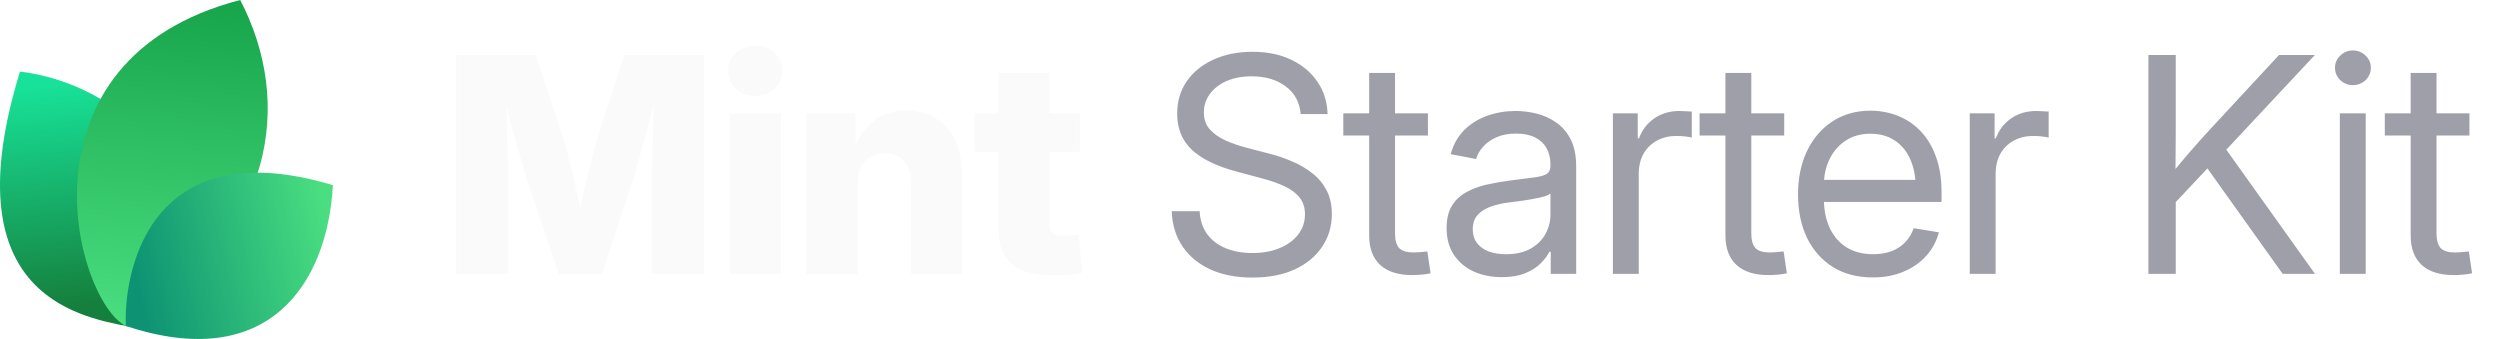
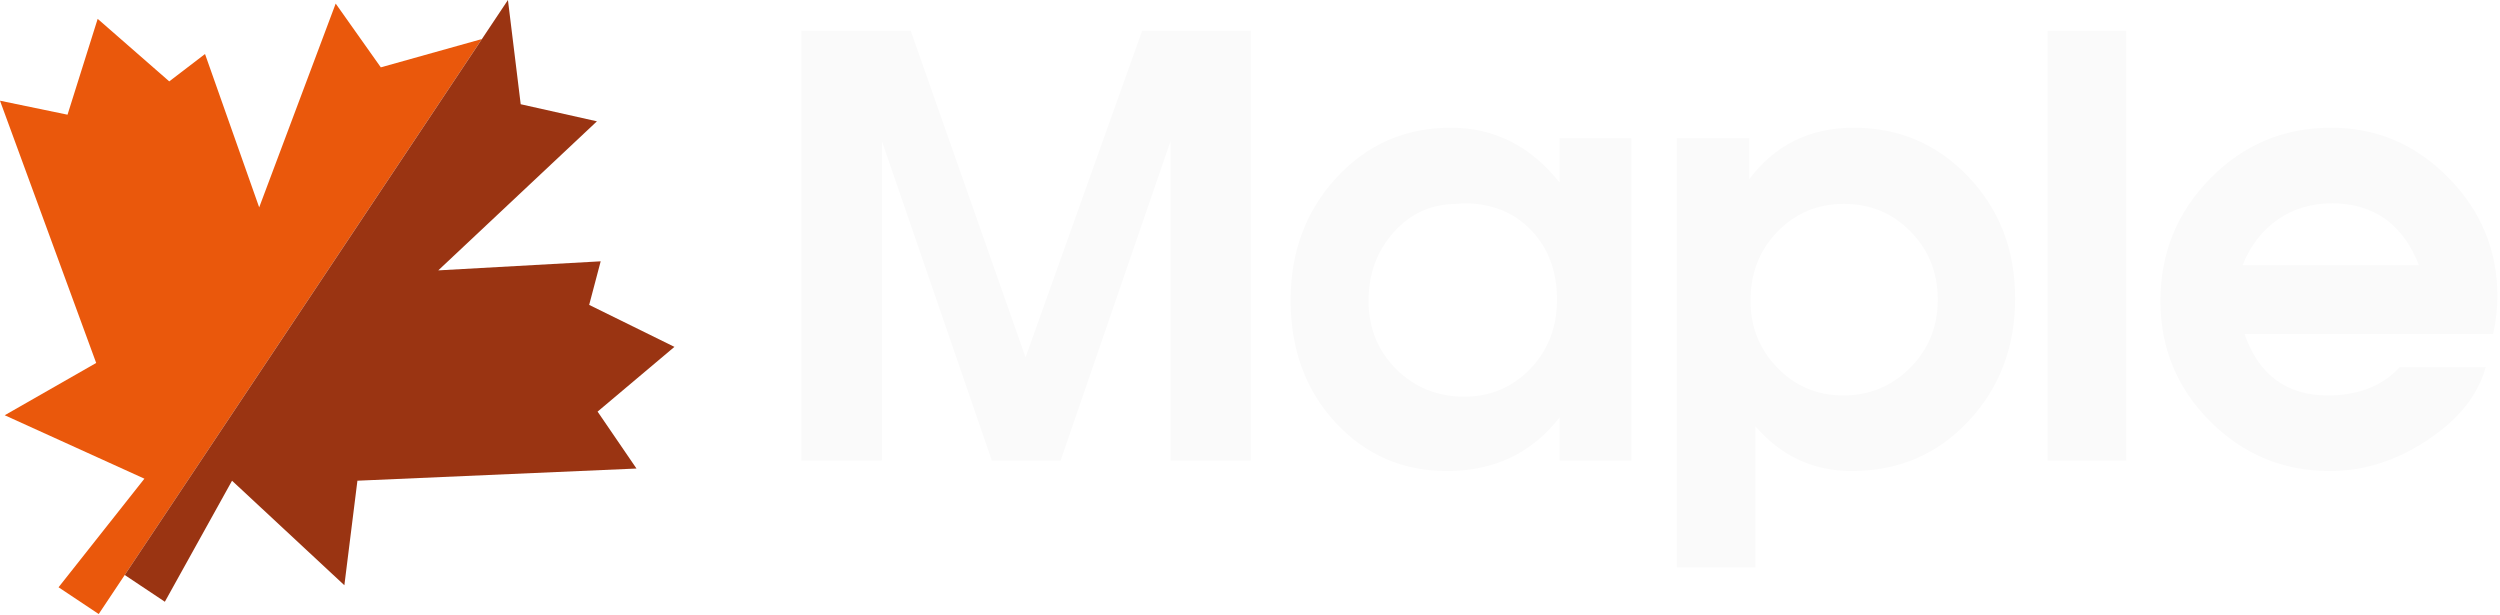
- <svg xmlns="http://www.w3.org/2000/svg" width="177" height="24" viewBox="0 0 177 24" fill="none">
-   <path d="M9.061 23.108C5.268 22.377 -3.391 20.627 1.417 5.064C9.634 6.099 16.973 14.064 9.061 23.108Z" fill="url(#paint0_linear_17557_2145)" />
-   <path d="M8.919 23.094C5.276 21.222 0.784 4.209 17.007 0C20.757 7.193 19.621 16.545 8.919 23.094Z" fill="url(#paint1_linear_17557_2145)" />
-   <path d="M8.914 23.079C8.735 19.882 10.159 9.085 23.57 13.111C23.181 20.123 18.984 26.418 8.914 23.079Z" fill="url(#paint2_linear_17557_2145)" />
-   <path d="M32.301 19.392V3.894H37.938L39.925 9.948C40.036 10.315 40.164 10.787 40.31 11.362C40.462 11.938 40.611 12.552 40.757 13.204C40.91 13.855 41.048 14.483 41.173 15.086C41.305 15.682 41.412 16.192 41.495 16.615H40.695C40.771 16.192 40.871 15.682 40.996 15.086C41.128 14.49 41.267 13.866 41.412 13.214C41.565 12.562 41.714 11.948 41.86 11.373C42.005 10.79 42.133 10.315 42.244 9.948L44.2 3.894H49.848V19.392H46.166V12.704C46.166 12.357 46.173 11.917 46.187 11.383C46.2 10.849 46.214 10.27 46.228 9.646C46.249 9.022 46.266 8.391 46.28 7.753C46.301 7.115 46.311 6.519 46.311 5.964H46.623C46.485 6.561 46.332 7.181 46.166 7.826C45.999 8.471 45.833 9.102 45.666 9.719C45.507 10.336 45.351 10.901 45.198 11.414C45.053 11.928 44.928 12.357 44.824 12.704L42.608 19.392H39.561L37.314 12.704C37.203 12.357 37.072 11.928 36.919 11.414C36.773 10.901 36.614 10.34 36.441 9.729C36.274 9.112 36.104 8.481 35.931 7.836C35.764 7.192 35.608 6.567 35.463 5.964H35.827C35.834 6.512 35.844 7.105 35.858 7.743C35.872 8.374 35.886 9.005 35.9 9.636C35.92 10.26 35.938 10.839 35.952 11.373C35.965 11.907 35.972 12.351 35.972 12.704V19.392H32.301ZM51.668 19.392V8.024H55.288V19.392H51.668ZM53.468 6.786C52.927 6.786 52.473 6.616 52.105 6.276C51.738 5.93 51.554 5.507 51.554 5.007C51.554 4.508 51.738 4.088 52.105 3.749C52.473 3.409 52.927 3.239 53.468 3.239C54.009 3.239 54.463 3.409 54.83 3.749C55.198 4.082 55.382 4.501 55.382 5.007C55.382 5.507 55.198 5.93 54.83 6.276C54.463 6.616 54.009 6.786 53.468 6.786ZM60.708 13.027V19.392H57.088V8.024H60.551L60.593 10.967H60.281C60.593 10.024 61.061 9.268 61.685 8.7C62.309 8.124 63.138 7.836 64.171 7.836C64.975 7.836 65.672 8.017 66.262 8.377C66.851 8.731 67.302 9.234 67.614 9.885C67.933 10.537 68.092 11.307 68.092 12.194V19.392H64.483V12.912C64.483 12.26 64.32 11.754 63.994 11.394C63.675 11.033 63.221 10.853 62.632 10.853C62.25 10.853 61.914 10.936 61.623 11.102C61.332 11.269 61.106 11.515 60.947 11.841C60.787 12.16 60.708 12.555 60.708 13.027ZM76.456 8.024V10.749H69.008V8.024H76.456ZM70.683 5.163H74.292V15.783C74.292 16.102 74.361 16.334 74.5 16.48C74.646 16.625 74.899 16.698 75.259 16.698C75.405 16.698 75.596 16.688 75.831 16.667C76.074 16.646 76.251 16.629 76.362 16.615L76.632 19.309C76.313 19.378 75.963 19.427 75.582 19.455C75.207 19.482 74.836 19.496 74.469 19.496C73.2 19.496 72.25 19.222 71.619 18.674C70.995 18.127 70.683 17.308 70.683 16.22V5.163Z" fill="#FAFAFA" />
-   <path d="M88.667 19.652C87.523 19.652 86.528 19.458 85.682 19.07C84.843 18.681 84.188 18.137 83.716 17.437C83.245 16.736 82.992 15.908 82.957 14.951H84.933C84.968 15.596 85.148 16.14 85.474 16.584C85.8 17.021 86.24 17.354 86.795 17.582C87.35 17.804 87.974 17.915 88.667 17.915C89.388 17.915 90.026 17.801 90.581 17.572C91.143 17.343 91.583 17.024 91.902 16.615C92.228 16.199 92.391 15.717 92.391 15.169C92.391 14.698 92.266 14.306 92.017 13.994C91.767 13.675 91.413 13.408 90.956 13.193C90.498 12.978 89.954 12.787 89.323 12.621L87.502 12.132C86.123 11.765 85.082 11.255 84.382 10.603C83.689 9.944 83.342 9.095 83.342 8.055C83.342 7.174 83.571 6.404 84.028 5.746C84.486 5.087 85.117 4.577 85.921 4.217C86.726 3.849 87.645 3.666 88.678 3.666C89.718 3.666 90.63 3.853 91.413 4.227C92.204 4.602 92.824 5.122 93.275 5.787C93.726 6.446 93.965 7.209 93.993 8.076H92.089C92.013 7.23 91.656 6.574 91.018 6.11C90.387 5.638 89.586 5.403 88.615 5.403C87.95 5.403 87.36 5.513 86.847 5.735C86.341 5.957 85.946 6.262 85.661 6.651C85.377 7.032 85.235 7.469 85.235 7.961C85.235 8.447 85.377 8.849 85.661 9.168C85.946 9.48 86.317 9.74 86.774 9.948C87.232 10.149 87.724 10.319 88.251 10.457L89.884 10.884C90.439 11.023 90.977 11.206 91.496 11.435C92.023 11.657 92.495 11.934 92.911 12.267C93.334 12.593 93.67 12.995 93.92 13.474C94.17 13.945 94.294 14.504 94.294 15.149C94.294 16.015 94.066 16.788 93.608 17.468C93.157 18.148 92.512 18.681 91.673 19.07C90.834 19.458 89.832 19.652 88.667 19.652ZM101.097 8.024V9.594H95.106V8.024H101.097ZM96.937 5.163H98.767V16.521C98.767 17 98.865 17.347 99.059 17.562C99.26 17.77 99.6 17.874 100.078 17.874C100.21 17.874 100.366 17.867 100.546 17.853C100.733 17.832 100.903 17.815 101.056 17.801L101.285 19.351C101.097 19.392 100.886 19.423 100.65 19.444C100.414 19.465 100.189 19.475 99.974 19.475C98.996 19.475 98.244 19.236 97.717 18.758C97.197 18.272 96.937 17.579 96.937 16.677V5.163ZM106.33 19.621C105.595 19.621 104.932 19.489 104.343 19.226C103.754 18.955 103.285 18.564 102.939 18.05C102.592 17.53 102.419 16.896 102.419 16.147C102.419 15.495 102.547 14.965 102.804 14.556C103.06 14.146 103.403 13.828 103.833 13.599C104.263 13.363 104.742 13.186 105.269 13.068C105.796 12.95 106.333 12.857 106.881 12.787C107.574 12.69 108.132 12.617 108.555 12.569C108.978 12.52 109.287 12.441 109.481 12.33C109.675 12.212 109.772 12.014 109.772 11.737V11.654C109.772 11.203 109.679 10.815 109.492 10.489C109.311 10.163 109.041 9.91 108.68 9.729C108.32 9.549 107.872 9.459 107.338 9.459C106.805 9.459 106.34 9.546 105.945 9.719C105.556 9.892 105.241 10.118 104.998 10.395C104.755 10.665 104.593 10.953 104.509 11.258L102.71 10.915C102.897 10.222 103.22 9.65 103.677 9.199C104.135 8.748 104.679 8.412 105.31 8.19C105.941 7.968 106.607 7.857 107.307 7.857C107.8 7.857 108.295 7.92 108.795 8.044C109.301 8.169 109.765 8.381 110.188 8.679C110.611 8.97 110.951 9.369 111.208 9.875C111.464 10.374 111.593 11.005 111.593 11.768V19.392H109.793V17.822H109.7C109.568 18.085 109.363 18.359 109.086 18.643C108.809 18.921 108.444 19.153 107.994 19.34C107.543 19.527 106.988 19.621 106.33 19.621ZM106.621 17.998C107.321 17.998 107.904 17.867 108.368 17.603C108.84 17.333 109.19 16.986 109.419 16.563C109.654 16.133 109.772 15.682 109.772 15.211V13.692C109.703 13.769 109.554 13.841 109.325 13.911C109.096 13.973 108.829 14.032 108.524 14.088C108.226 14.143 107.921 14.192 107.609 14.233C107.304 14.275 107.033 14.309 106.798 14.337C106.354 14.393 105.938 14.49 105.549 14.628C105.168 14.76 104.86 14.954 104.624 15.211C104.388 15.467 104.27 15.811 104.27 16.241C104.27 16.615 104.367 16.934 104.561 17.198C104.762 17.461 105.04 17.662 105.393 17.801C105.747 17.933 106.156 17.998 106.621 17.998ZM114.193 19.392V8.024H115.951V9.792H116.045C116.253 9.209 116.61 8.741 117.116 8.388C117.622 8.034 118.219 7.857 118.905 7.857C119.058 7.857 119.217 7.864 119.384 7.878C119.55 7.885 119.682 7.892 119.779 7.899V9.74C119.716 9.719 119.578 9.695 119.363 9.667C119.155 9.639 118.922 9.625 118.666 9.625C118.174 9.625 117.726 9.733 117.324 9.948C116.922 10.163 116.603 10.471 116.367 10.874C116.138 11.276 116.024 11.758 116.024 12.319V19.392H114.193ZM126.322 8.024V9.594H120.33V8.024H126.322ZM122.161 5.163H123.992V16.521C123.992 17 124.089 17.347 124.283 17.562C124.484 17.77 124.824 17.874 125.302 17.874C125.434 17.874 125.59 17.867 125.77 17.853C125.958 17.832 126.127 17.815 126.28 17.801L126.509 19.351C126.322 19.392 126.11 19.423 125.874 19.444C125.639 19.465 125.413 19.475 125.198 19.475C124.221 19.475 123.468 19.236 122.941 18.758C122.421 18.272 122.161 17.579 122.161 16.677V5.163ZM132.604 19.642C131.502 19.642 130.555 19.396 129.765 18.903C128.974 18.404 128.364 17.714 127.934 16.834C127.511 15.946 127.3 14.927 127.3 13.775C127.3 12.611 127.511 11.584 127.934 10.697C128.364 9.802 128.964 9.102 129.734 8.596C130.51 8.089 131.408 7.836 132.428 7.836C133.1 7.836 133.738 7.954 134.341 8.19C134.952 8.426 135.489 8.783 135.954 9.261C136.425 9.74 136.793 10.343 137.056 11.071C137.327 11.792 137.462 12.645 137.462 13.63V14.296H128.433V12.735H136.463L135.631 13.297C135.631 12.541 135.506 11.876 135.257 11.3C135.007 10.725 134.643 10.277 134.165 9.958C133.686 9.632 133.107 9.469 132.428 9.469C131.748 9.469 131.162 9.632 130.67 9.958C130.177 10.284 129.796 10.725 129.526 11.279C129.262 11.827 129.13 12.441 129.13 13.12V14.046C129.13 14.864 129.273 15.572 129.557 16.168C129.841 16.757 130.243 17.211 130.763 17.53C131.283 17.842 131.901 17.998 132.615 17.998C133.093 17.998 133.523 17.929 133.905 17.79C134.293 17.645 134.619 17.433 134.882 17.156C135.153 16.879 135.354 16.546 135.486 16.157L137.275 16.449C137.108 17.08 136.81 17.634 136.38 18.113C135.95 18.591 135.413 18.966 134.768 19.236C134.123 19.507 133.402 19.642 132.604 19.642ZM139.459 19.392V8.024H141.217V9.792H141.311C141.519 9.209 141.876 8.741 142.382 8.388C142.888 8.034 143.485 7.857 144.171 7.857C144.324 7.857 144.483 7.864 144.649 7.878C144.816 7.885 144.948 7.892 145.045 7.899V9.74C144.982 9.719 144.844 9.695 144.629 9.667C144.421 9.639 144.188 9.625 143.932 9.625C143.439 9.625 142.992 9.733 142.59 9.948C142.188 10.163 141.869 10.471 141.633 10.874C141.404 11.276 141.29 11.758 141.29 12.319V19.392H139.459ZM153.429 14.961V12.715C153.783 12.257 154.136 11.82 154.49 11.404C154.844 10.981 155.204 10.565 155.572 10.156C155.939 9.74 156.314 9.327 156.695 8.918L161.355 3.894H163.893L157.277 10.967H157.184L153.429 14.961ZM152.108 19.392V3.894H154.043V9.241L154.022 12.559L154.043 13.505V19.392H152.108ZM161.615 19.392L155.967 11.477L157.173 9.969L163.903 19.392H161.615ZM165.661 19.392V8.024H167.492V19.392H165.661ZM166.587 6.027C166.24 6.027 165.942 5.909 165.692 5.673C165.443 5.43 165.318 5.139 165.318 4.799C165.318 4.459 165.443 4.172 165.692 3.936C165.942 3.693 166.24 3.572 166.587 3.572C166.934 3.572 167.232 3.693 167.482 3.936C167.731 4.172 167.856 4.459 167.856 4.799C167.856 5.139 167.731 5.43 167.482 5.673C167.232 5.909 166.934 6.027 166.587 6.027ZM174.836 8.024V9.594H168.844V8.024H174.836ZM170.675 5.163H172.506V16.521C172.506 17 172.603 17.347 172.797 17.562C172.998 17.77 173.338 17.874 173.816 17.874C173.948 17.874 174.104 17.867 174.284 17.853C174.472 17.832 174.641 17.815 174.794 17.801L175.023 19.351C174.836 19.392 174.624 19.423 174.388 19.444C174.153 19.465 173.927 19.475 173.712 19.475C172.735 19.475 171.982 19.236 171.455 18.758C170.935 18.272 170.675 17.579 170.675 16.677V5.163Z" fill="#9F9FA9" />
-   <defs>
-     <linearGradient id="paint0_linear_17557_2145" x1="3.776" y1="5.916" x2="5.232" y2="21.559" gradientUnits="userSpaceOnUse">
-       <stop stop-color="#18E299" />
-       <stop offset="1" stop-color="#15803D" />
-     </linearGradient>
-     <linearGradient id="paint1_linear_17557_2145" x1="12.171" y1="-0.718" x2="10.19" y2="22.983" gradientUnits="userSpaceOnUse">
-       <stop stop-color="#16A34A" />
-       <stop offset="1" stop-color="#4ADE80" />
-     </linearGradient>
-     <linearGradient id="paint2_linear_17557_2145" x1="23.133" y1="15.353" x2="9.338" y2="18.52" gradientUnits="userSpaceOnUse">
-       <stop stop-color="#4ADE80" />
-       <stop offset="1" stop-color="#0D9373" />
-     </linearGradient>
-   </defs>
+ <svg xmlns="http://www.w3.org/2000/svg" width="114" height="28" viewBox="0 0 114 28" fill="none">
+   <path d="M6.585 21.828L2.67 26.78L4.501 28L21.975 1.78L17.365 3.071L15.307 0.163L11.819 9.456L9.349 2.463L7.718 3.711L4.454 0.86L3.079 5.23L0 4.592L4.386 16.551L0.215 18.935L6.585 21.828Z" fill="#EA580C" />
+   <path d="M10.581 21.921L7.517 27.44L5.687 26.22L23.162 0L23.744 4.753L27.22 5.532L19.985 12.329L27.391 11.916L26.866 13.903L30.754 15.817L27.25 18.769L29.024 21.365L16.298 21.92L15.703 26.687L10.581 21.921Z" fill="#9A3412" />
+   <path d="M57.039 21H53.375V6.44L48.364 21H45.227L40.216 6.44V21H36.545V1.401H41.528L46.765 16.297L52.083 1.401H57.039V21Z" fill="#FAFAFA" />
+   <path d="M74.389 21H71.115V19.038C69.843 20.665 68.134 21.479 65.988 21.479C63.955 21.479 62.258 20.74 60.895 19.264C59.532 17.787 58.851 15.93 58.851 13.693C58.851 11.473 59.551 9.607 60.95 8.094C62.349 6.581 64.085 5.824 66.159 5.824C68.136 5.824 69.788 6.656 71.115 8.319V6.303H74.389V21ZM70.999 13.665C70.999 12.375 70.607 11.32 69.823 10.5C69.039 9.68 68.013 9.27 66.746 9.27L66.439 9.297C65.281 9.297 64.32 9.728 63.554 10.589C62.789 11.446 62.406 12.489 62.406 13.72C62.406 14.95 62.825 15.987 63.663 16.83C64.507 17.669 65.543 18.088 66.774 18.088C67.968 18.088 68.975 17.66 69.795 16.803C70.597 15.96 70.999 14.914 70.999 13.665Z" fill="#FAFAFA" />
+   <path d="M91.89 13.61C91.89 15.83 91.179 17.696 89.757 19.209C88.34 20.722 86.567 21.479 84.438 21.479C82.684 21.479 81.219 20.797 80.043 19.435V25.874H76.461V6.303H79.763V8.176C80.939 6.608 82.527 5.824 84.527 5.824C86.596 5.824 88.342 6.572 89.764 8.067C91.181 9.557 91.89 11.405 91.89 13.61ZM88.362 13.665C88.362 12.435 87.95 11.4 87.125 10.562C86.305 9.719 85.288 9.297 84.076 9.297C82.882 9.297 81.875 9.719 81.055 10.562C80.234 11.4 79.824 12.453 79.824 13.72C79.824 14.914 80.234 15.932 81.055 16.776C81.875 17.614 82.873 18.033 84.049 18.033C85.243 18.033 86.259 17.614 87.098 16.776C87.941 15.932 88.362 14.896 88.362 13.665Z" fill="#FAFAFA" />
+   <path d="M96.956 21H93.374V1.401H96.956V21Z" fill="#FAFAFA" />
+   <path d="M113.882 13.522C113.882 14.046 113.818 14.615 113.69 15.23H102.35C103.001 17.099 104.271 18.033 106.157 18.033C107.538 18.033 108.63 17.603 109.432 16.741H113.349C112.998 18.013 112.12 19.116 110.717 20.05C109.299 21.002 107.807 21.479 106.239 21.479C104.111 21.479 102.29 20.722 100.777 19.209C99.269 17.696 98.515 15.866 98.515 13.72C98.515 11.537 99.278 9.671 100.805 8.121C102.318 6.59 104.147 5.824 106.294 5.824C108.368 5.824 110.149 6.581 111.64 8.094C113.134 9.607 113.882 11.416 113.882 13.522ZM110.3 12.093C109.963 11.2 109.459 10.5 108.789 9.994C108.096 9.511 107.283 9.27 106.349 9.27C105.419 9.27 104.599 9.511 103.888 9.994C103.159 10.5 102.616 11.2 102.261 12.093H110.3Z" fill="#FAFAFA" />
</svg>
